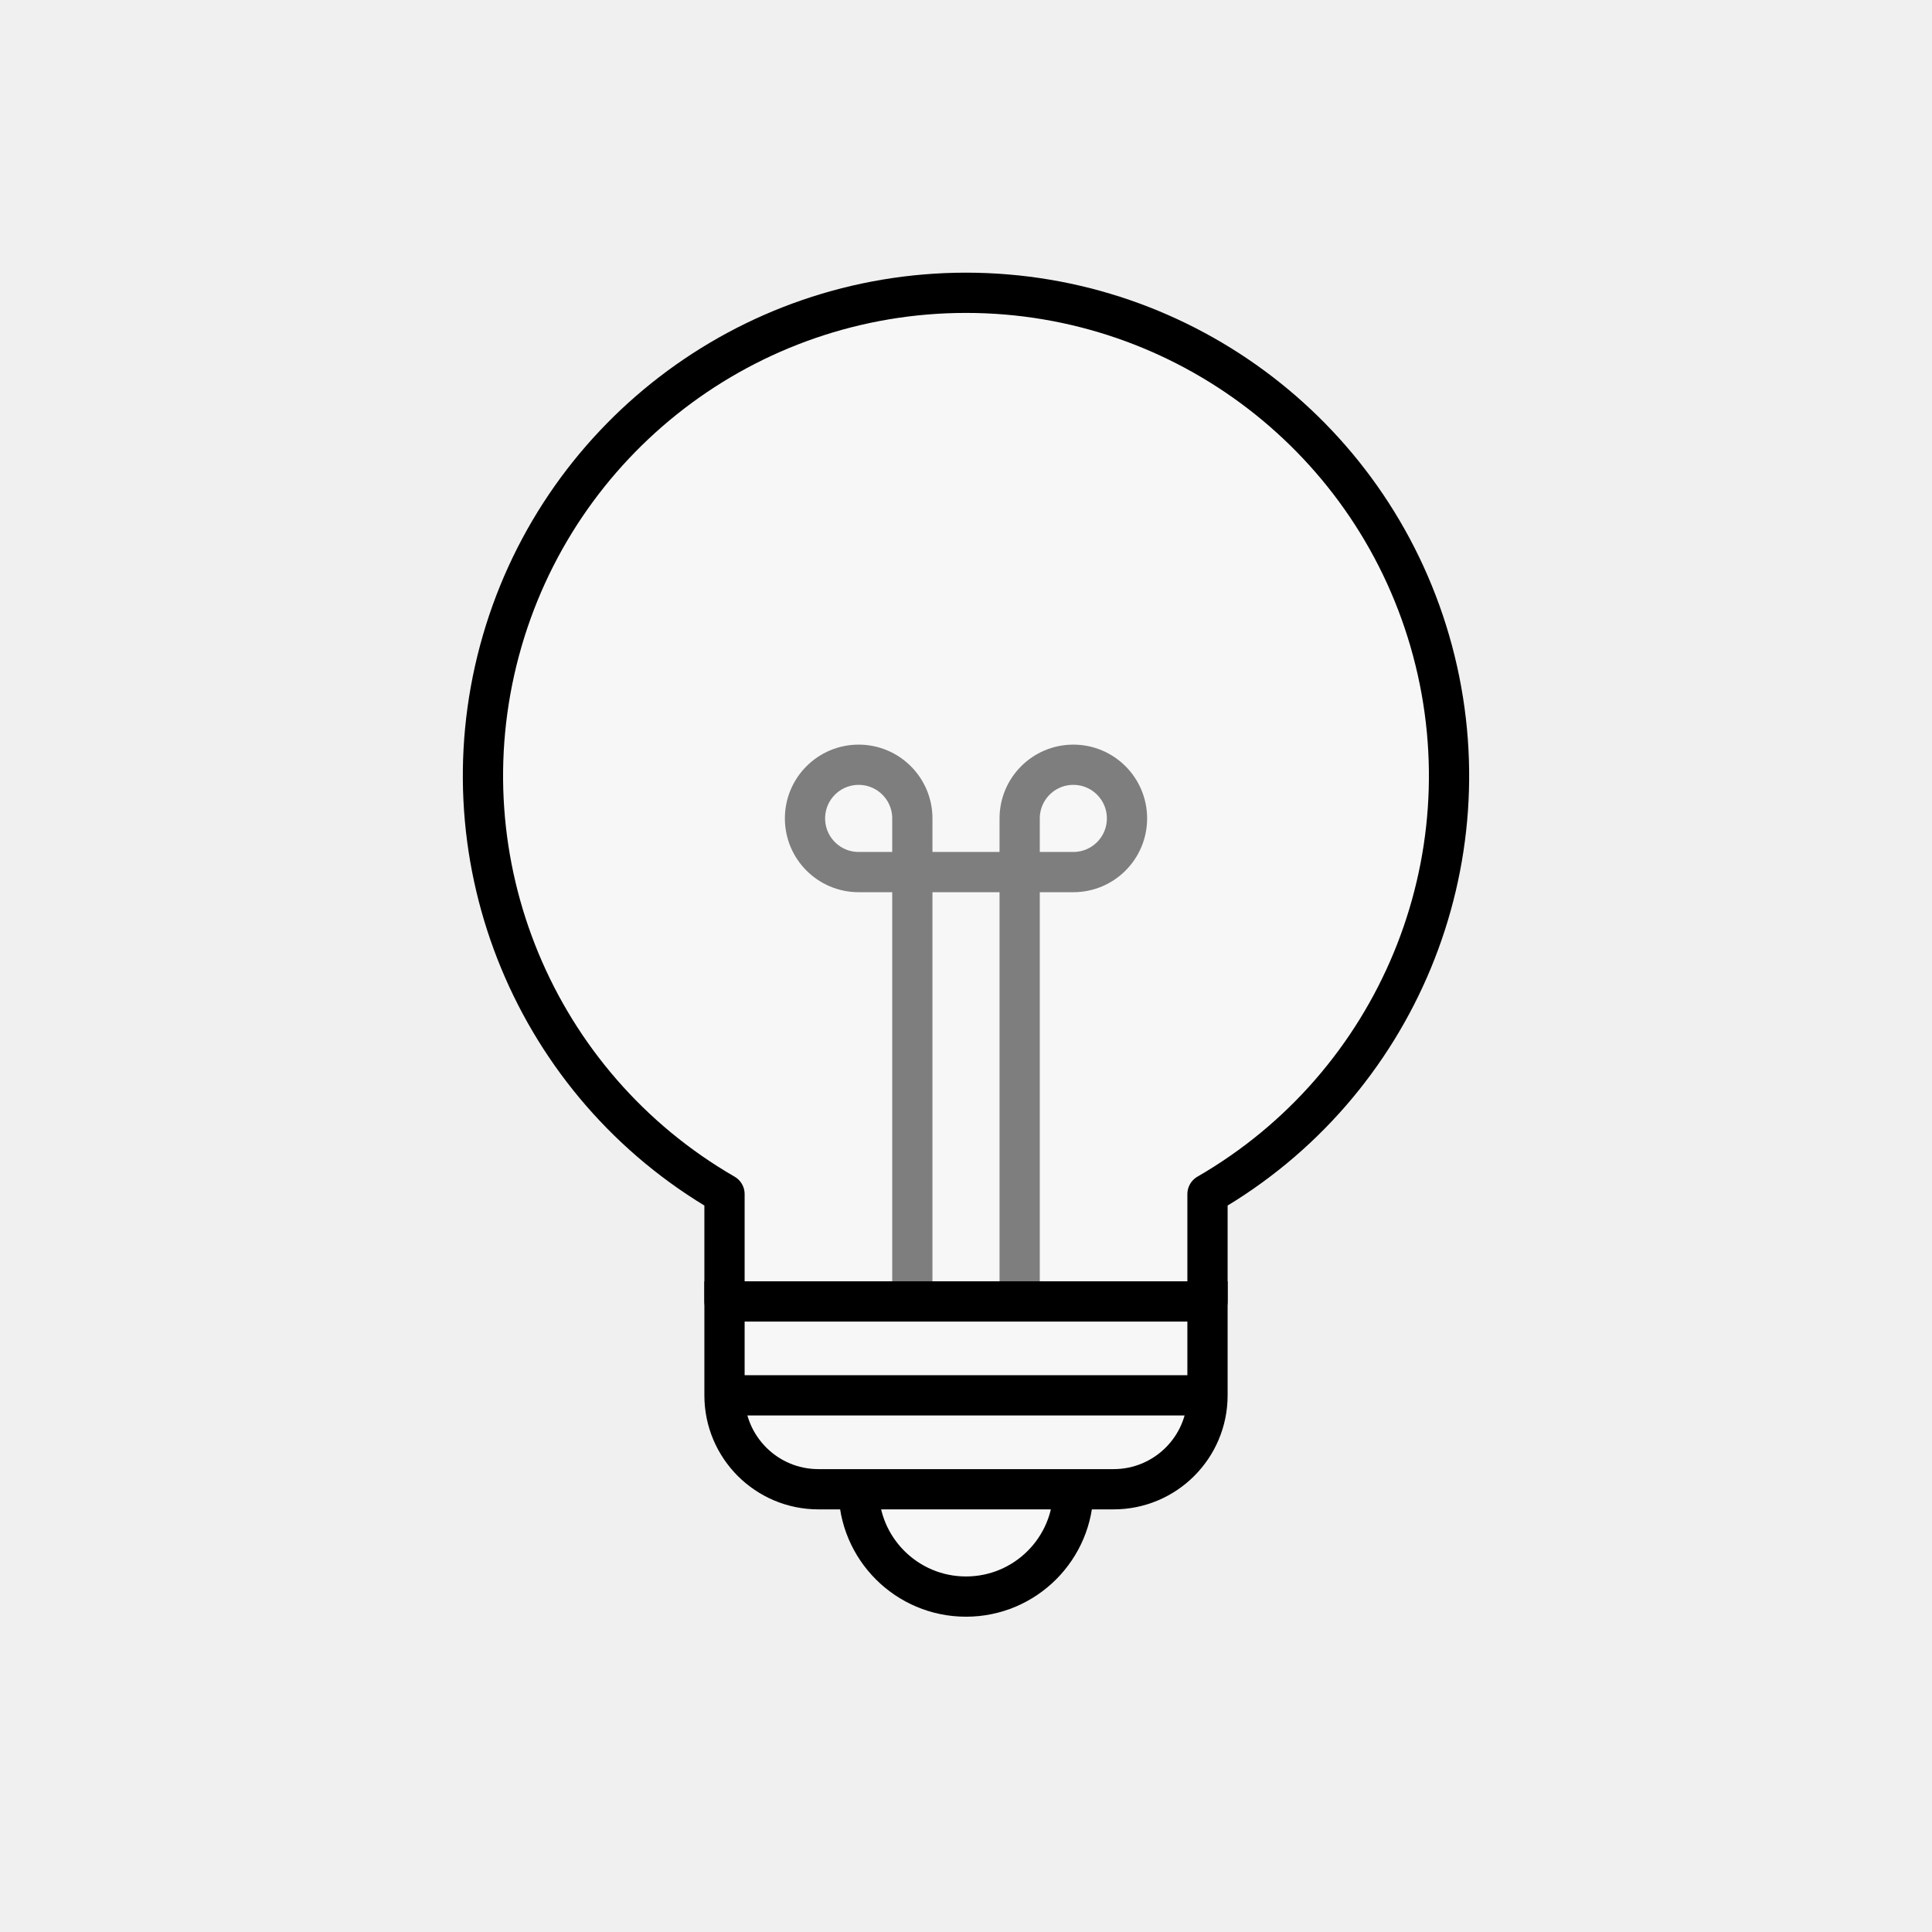
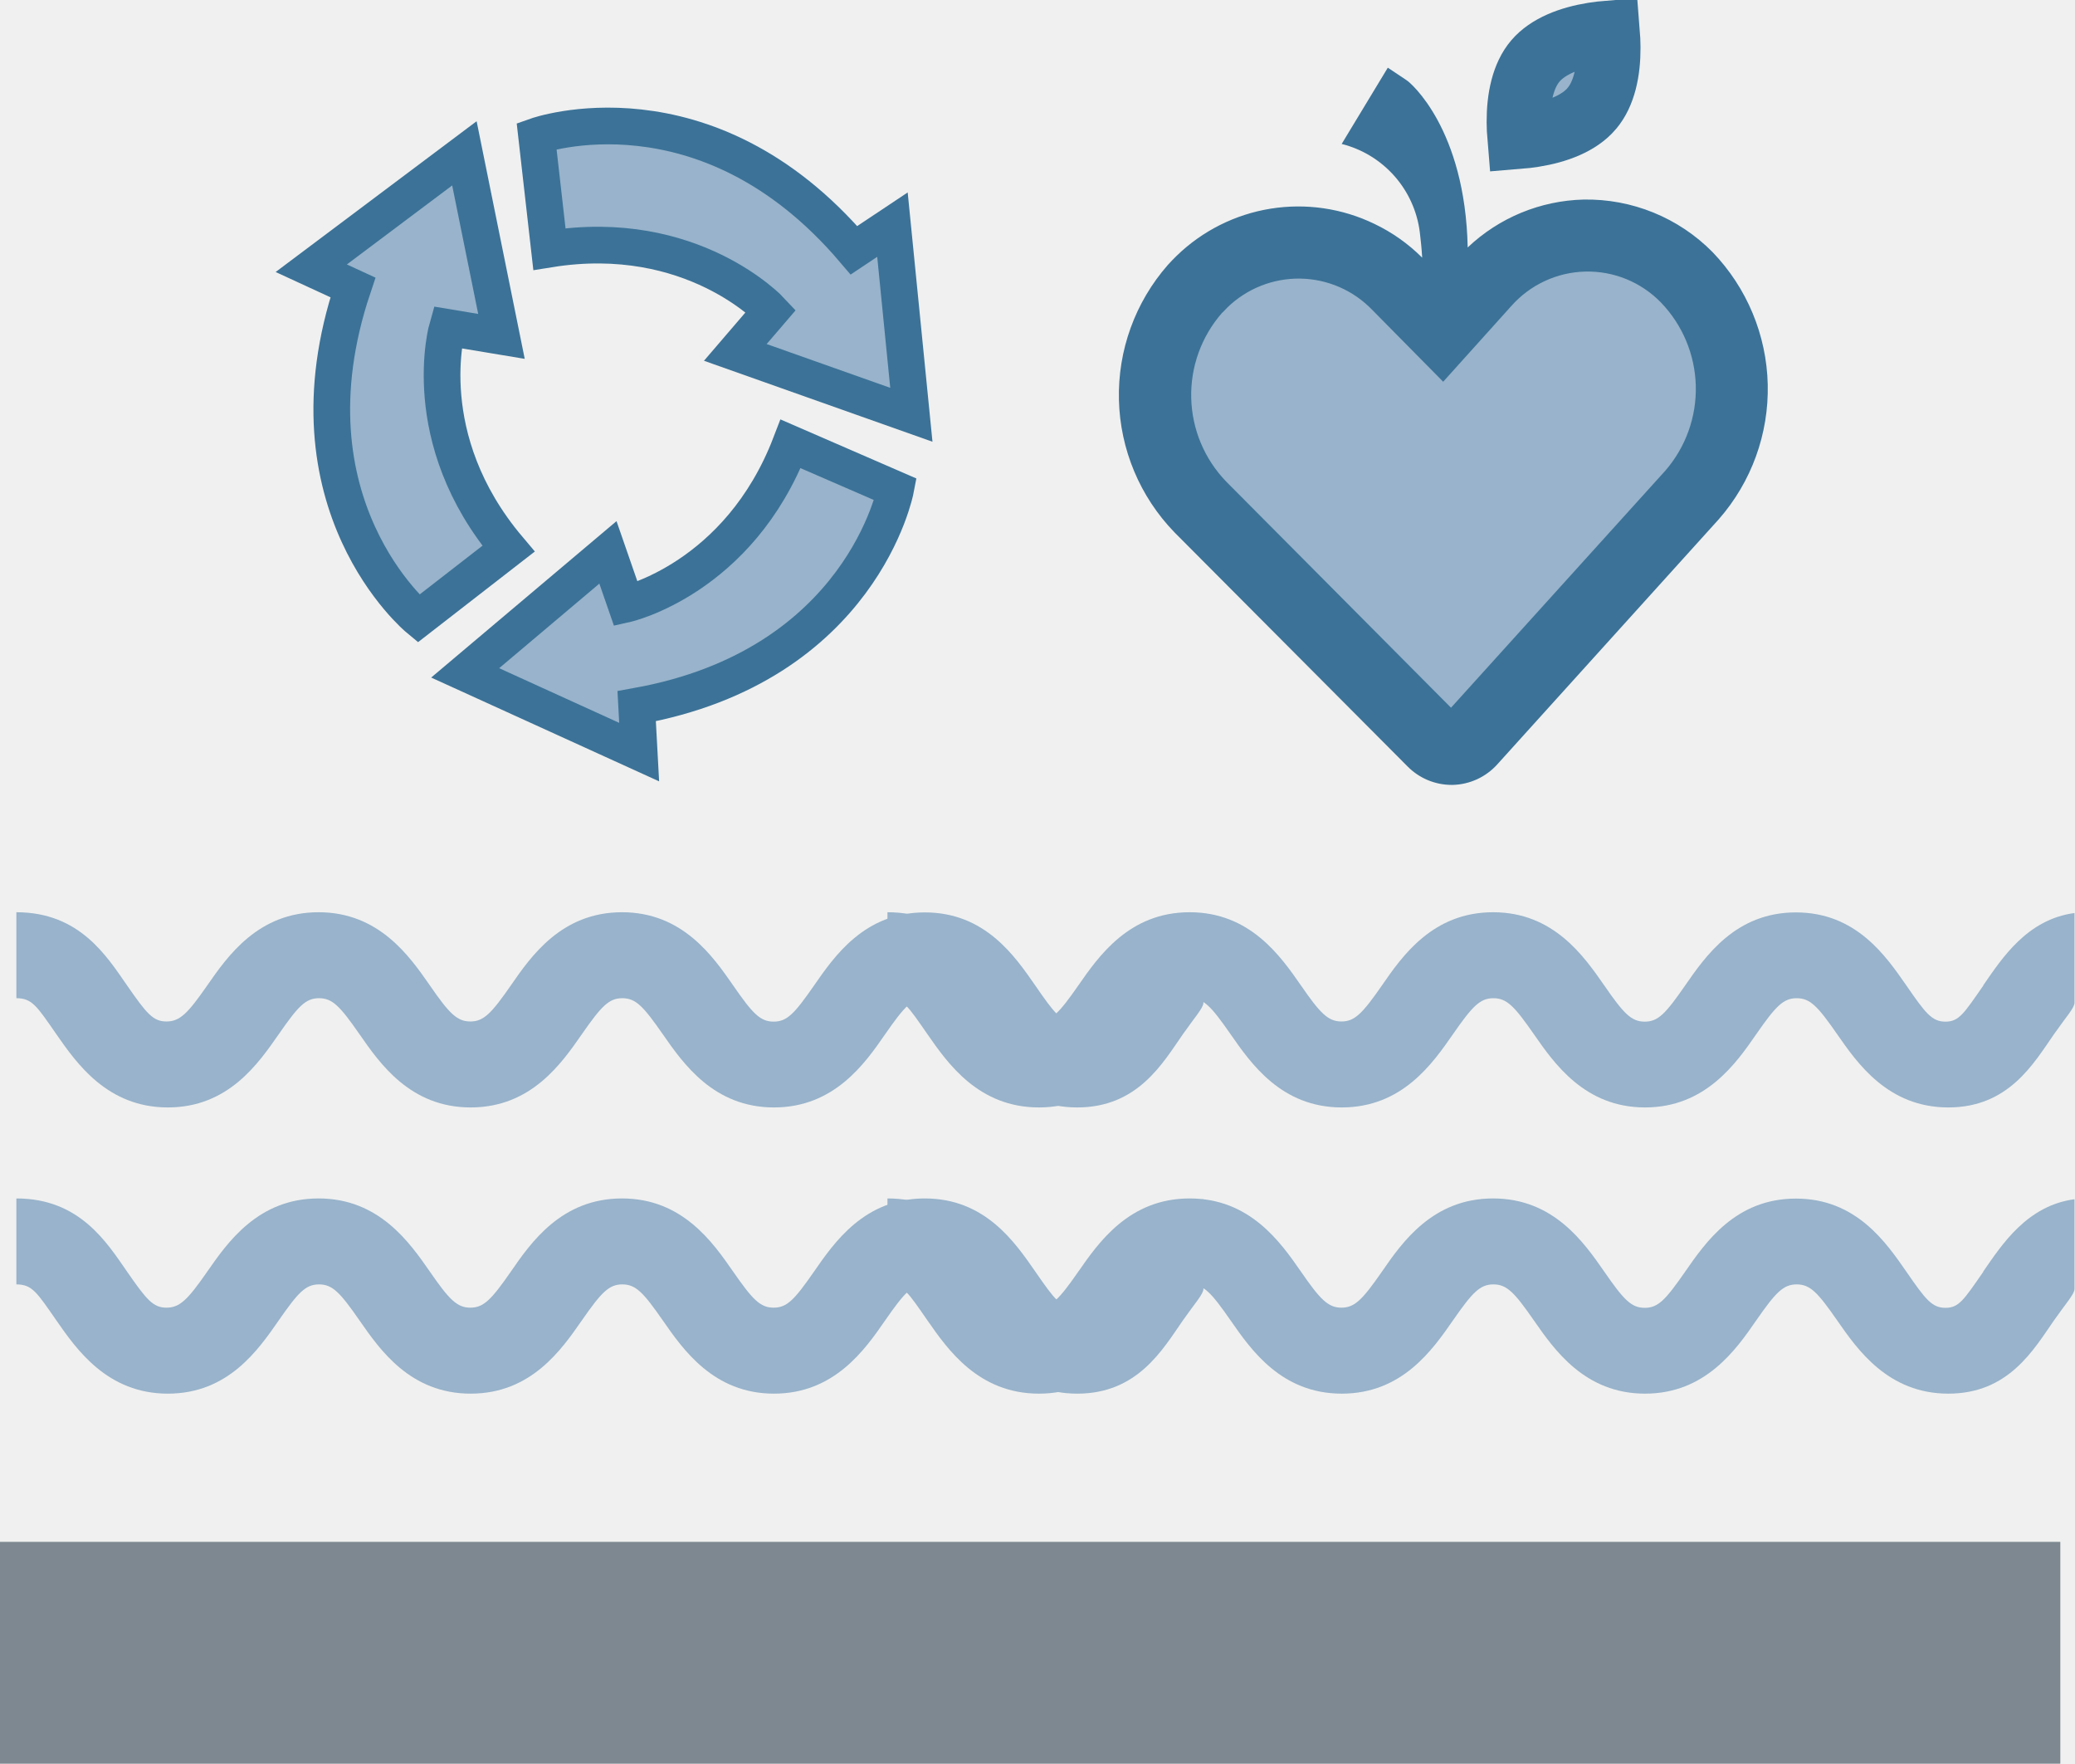
- <svg xmlns="http://www.w3.org/2000/svg" viewBox="0 0 144 144">
-   <path style="fill:none;stroke:#000000;stroke-width:3;stroke-linecap:butt;stroke-linejoin:miter;stroke-dasharray:none;stroke-opacity:1" d="M 68,97 V 61 a 4,4 0 1 0 -4,4 h 16 a 4,4 0 1 0 -4,-4 v 36" id="filament" />
-   <path style="fill:#ffffff;fill-opacity:0.496;stroke:#000000;stroke-width:3;stroke-linecap:butt;stroke-linejoin:miter;stroke-dasharray:none;stroke-opacity:1" d="m 54,97 h 36 v 7 a 7,7 0 0 1 -7,7 H 61 a 7,7 0 0 1 -7,-7 z m 10,14 a 8,8 0 0 0 16,0 z" id="screw" />
-   <path style="fill:none;stroke:#000000;stroke-width:3;stroke-linecap:butt;stroke-linejoin:miter;stroke-dasharray:none;stroke-opacity:1" d="M 54,104 H 90" id="screw-mid" />
-   <path style="fill:#ffffff;fill-opacity:0.496;stroke:#000000;stroke-width:3px;stroke-linecap:butt;stroke-linejoin:round;stroke-opacity:1" d="m 54,97 v -8 a 36,36 0 1 1 36,0 v 8 z" id="path1787" />
+ <svg xmlns="http://www.w3.org/2000/svg" width="100" height="85" viewBox="0 0 100 85" fill="none">
+   <path opacity="0.5" d="M99.292 74.296H0L0 84.984H99.292V74.296Z" fill="#091f2f" />
+   <path d="M53.602 61.272C52.663 62.622 52.427 63.011 51.779 63.011C51.13 63.011 50.825 62.622 49.894 61.272C48.918 59.868 47.484 57.748 44.57 57.748C41.656 57.748 40.206 59.868 39.23 61.272C38.291 62.622 37.933 63.011 37.284 63.011C36.636 63.011 36.27 62.622 35.331 61.272C34.355 59.868 32.89 57.748 29.976 57.748C27.062 57.748 25.59 59.868 24.621 61.272C23.683 62.622 23.309 63.011 22.668 63.011C22.027 63.011 21.646 62.622 20.715 61.272C19.738 59.868 18.266 57.748 15.352 57.748C12.438 57.748 10.966 59.868 9.989 61.272C9.051 62.622 8.669 63.011 8.021 63.011C7.373 63.011 7.06 62.622 6.122 61.272C5.145 59.868 3.841 57.748 0.789 57.748L0.789 61.89C1.552 61.89 1.781 62.279 2.719 63.629C3.696 65.033 5.176 67.154 8.09 67.154C11.004 67.154 12.453 65.033 13.43 63.629C14.368 62.279 14.727 61.89 15.375 61.89C16.023 61.89 16.39 62.279 17.328 63.629C18.304 65.033 19.769 67.154 22.683 67.154C25.597 67.154 27.062 65.033 28.038 63.629C28.977 62.279 29.343 61.89 29.991 61.89C30.64 61.89 31.006 62.279 31.944 63.629C32.921 65.033 34.393 67.154 37.3 67.154C40.206 67.154 41.686 65.033 42.655 63.629C43.593 62.279 43.959 61.89 44.608 61.89C45.256 61.89 45.622 62.279 46.561 63.629C47.537 65.033 49.009 67.154 51.916 67.154C54.822 67.154 56.028 65.033 57.004 63.629C57.569 62.821 57.996 62.355 57.996 62.111V57.786C55.707 58.091 54.494 59.975 53.602 61.264V61.272Z" fill="#98b3cb" />
+   <path d="M53.602 47.489C52.664 48.839 52.427 49.228 51.779 49.228C51.13 49.228 50.825 48.839 49.894 47.489C48.918 46.086 47.484 43.965 44.57 43.965C41.656 43.965 40.206 46.086 39.23 47.489C38.291 48.839 37.933 49.228 37.284 49.228C36.636 49.228 36.27 48.839 35.331 47.481C34.355 46.078 32.89 43.957 29.976 43.957C27.062 43.957 25.59 46.078 24.621 47.481C23.683 48.832 23.309 49.221 22.668 49.221C22.027 49.221 21.646 48.832 20.715 47.481C19.739 46.078 18.266 43.957 15.352 43.957C12.438 43.957 10.966 46.078 9.989 47.481C9.051 48.832 8.67 49.221 8.021 49.221C7.373 49.221 7.06 48.832 6.122 47.481C5.145 46.078 3.841 43.957 0.789 43.957L0.789 48.099C1.552 48.099 1.781 48.489 2.719 49.839C3.696 51.242 5.176 53.363 8.09 53.363C11.004 53.363 12.453 51.242 13.43 49.839C14.368 48.489 14.727 48.099 15.375 48.099C16.023 48.099 16.39 48.489 17.328 49.839C18.304 51.242 19.769 53.363 22.683 53.363C25.597 53.363 27.062 51.242 28.038 49.839C28.977 48.489 29.343 48.099 29.991 48.099C30.64 48.099 31.006 48.489 31.944 49.839C32.921 51.242 34.393 53.363 37.3 53.363C40.206 53.363 41.686 51.242 42.655 49.839C43.593 48.489 43.959 48.099 44.608 48.099C45.256 48.099 45.622 48.489 46.561 49.839C47.537 51.242 49.01 53.363 51.916 53.363C54.822 53.363 56.028 51.242 57.004 49.839C57.569 49.03 57.996 48.565 57.996 48.321V43.995C55.707 44.3 54.495 46.185 53.602 47.474V47.489Z" fill="#98b3cb" />
+   <path d="M95.582 47.489C94.644 48.84 94.407 49.229 93.759 49.229C93.111 49.229 92.805 48.84 91.875 47.489C90.898 46.086 89.464 43.965 86.55 43.965C83.636 43.965 82.186 46.086 81.21 47.489C80.272 48.84 79.913 49.229 79.265 49.229C78.616 49.229 78.25 48.84 77.312 47.482C76.335 46.078 74.871 43.957 71.956 43.957C69.042 43.957 67.57 46.078 66.601 47.482C65.663 48.832 65.289 49.221 64.648 49.221C64.007 49.221 63.626 48.832 62.695 47.482C61.719 46.078 60.246 43.957 57.332 43.957C54.418 43.957 52.946 46.078 51.969 47.482C51.031 48.832 50.65 49.221 50.001 49.221C49.353 49.221 49.04 48.832 48.102 47.482C47.125 46.078 45.821 43.957 42.769 43.957V48.1C43.532 48.1 43.761 48.489 44.699 49.839C45.676 51.242 47.156 53.363 50.07 53.363C52.984 53.363 54.434 51.242 55.41 49.839C56.348 48.489 56.707 48.1 57.355 48.1C58.004 48.1 58.37 48.489 59.308 49.839C60.285 51.242 61.749 53.363 64.663 53.363C67.578 53.363 69.042 51.242 70.019 49.839C70.957 48.489 71.323 48.1 71.972 48.1C72.62 48.1 72.986 48.489 73.925 49.839C74.901 51.242 76.373 53.363 79.28 53.363C82.186 53.363 83.666 51.242 84.635 49.839C85.573 48.489 85.94 48.1 86.588 48.1C87.237 48.1 87.603 48.489 88.541 49.839C89.517 51.242 90.99 53.363 93.896 53.363C96.803 53.363 98.008 51.242 98.984 49.839C99.549 49.03 99.976 48.565 99.976 48.321V43.995C97.688 44.3 96.475 46.185 95.582 47.474V47.489Z" fill="#98b3cb" />
+   <path d="M95.582 61.28C94.644 62.63 94.407 63.019 93.759 63.019C93.111 63.019 92.805 62.63 91.875 61.28C90.898 59.876 89.464 57.755 86.55 57.755C83.636 57.755 82.186 59.876 81.21 61.28C80.272 62.63 79.913 63.019 79.265 63.019C78.616 63.019 78.25 62.63 77.312 61.272C76.335 59.868 74.871 57.748 71.956 57.748C69.042 57.748 67.57 59.868 66.601 61.272C65.663 62.622 65.289 63.011 64.648 63.011C64.007 63.011 63.626 62.622 62.695 61.272C61.719 59.868 60.246 57.748 57.332 57.748C54.418 57.748 52.946 59.868 51.969 61.272C51.031 62.622 50.65 63.011 50.001 63.011C49.353 63.011 49.04 62.622 48.102 61.272C47.125 59.868 45.821 57.748 42.769 57.748V61.89C43.532 61.89 43.761 62.279 44.699 63.629C45.676 65.033 47.156 67.154 50.07 67.154C52.984 67.154 54.434 65.033 55.41 63.629C56.348 62.279 56.707 61.89 57.355 61.89C58.004 61.89 58.37 62.279 59.308 63.629C60.285 65.033 61.749 67.154 64.663 67.154C67.578 67.154 69.042 65.033 70.019 63.629C70.957 62.279 71.323 61.89 71.972 61.89C72.62 61.89 72.986 62.279 73.925 63.629C74.901 65.033 76.373 67.154 79.28 67.154C82.186 67.154 83.666 65.033 84.635 63.629C85.573 62.279 85.94 61.89 86.588 61.89C87.237 61.89 87.603 62.279 88.541 63.629C89.517 65.033 90.99 67.154 93.896 67.154C96.803 67.154 98.008 65.033 98.984 63.629C99.549 62.821 99.976 62.355 99.976 62.111V57.786C97.688 58.091 96.475 59.975 95.582 61.264V61.28Z" fill="#98b3cb" />
+   <path d="M30.803 36.241L22.418 32.423L29.298 26.617L30.163 29.111C30.163 29.111 35.604 27.893 38.103 21.387L43.161 23.584C43.161 23.584 41.545 32.083 30.683 34.029L30.803 36.241Z" fill="#98b3cb" stroke="#3c7297" stroke-width="1.768" stroke-miterlimit="10" stroke-linecap="round" />
+   <path d="M20.166 29.809C20.166 29.809 13.502 24.307 17.008 13.851L15 12.925L22.381 7.388L24.167 16.209L21.562 15.776C21.562 15.776 20.014 21.127 24.506 26.441L20.166 29.809Z" fill="#98b3cb" stroke="#3c7297" stroke-width="1.768" stroke-miterlimit="10" stroke-linecap="round" />
+   <path d="M43.921 19.987L35.437 16.981L37.155 14.979C37.155 14.979 33.364 10.895 26.478 12.001L25.86 6.551C25.86 6.551 34.007 3.659 41.156 12.059L43.01 10.824L43.921 19.987Z" fill="#98b3cb" stroke="#3c7297" stroke-width="1.768" stroke-miterlimit="10" stroke-linecap="round" />
+   <path d="M69.505 34.135C69.241 34.647 69.241 34.647 69.241 34.647L69.24 34.647L69.239 34.646L69.234 34.643L69.215 34.633C69.199 34.625 69.176 34.613 69.146 34.597C69.086 34.565 68.999 34.518 68.889 34.456C68.667 34.332 68.349 34.15 67.959 33.913C67.181 33.438 66.113 32.743 64.956 31.859C62.654 30.099 59.941 27.546 58.477 24.442L58.089 23.619H58.998H63.253L63.571 23.396L64.507 20.072L65.065 18.094H64.793L63.548 22.983L63.437 23.416H62.989H58.463H58.037L57.912 23.009C57.624 22.07 57.424 21.015 57.424 19.953C57.424 15.774 60.641 12.424 64.615 12.424C66.465 12.424 68.171 13.14 69.497 14.412C70.75 13.14 72.446 12.429 74.296 12.429C78.354 12.429 81.576 15.775 81.576 19.959C81.576 21.021 81.376 22.091 80.989 23.059L80.845 23.422H80.454H76.286H75.846L75.73 22.997L74.401 18.1H74.248L74.76 20.084L75.612 23.381L75.998 23.619H80.002H80.911L80.523 24.441C79.059 27.549 76.349 30.101 74.05 31.861C72.894 32.745 71.828 33.44 71.05 33.913C70.661 34.15 70.343 34.333 70.122 34.456C70.011 34.518 69.924 34.565 69.865 34.597C69.835 34.613 69.812 34.625 69.796 34.633L69.778 34.643L69.772 34.646L69.771 34.647L69.77 34.647C69.77 34.647 69.77 34.647 69.505 34.135ZM69.505 34.135L69.241 34.647L69.505 34.784L69.77 34.647L69.505 34.135ZM74.015 18.1H74.157L73.645 20.085L72.788 23.4L72.476 23.619H70.31H69.868L69.754 24.047L68.423 29.047H67.945L65.62 20.084L65.104 18.094H65.258L67.598 26.965L68.129 28.98L68.708 26.979L69.654 23.712L69.983 23.422H72.13H72.57L72.686 22.997L74.015 18.1Z" fill="#98b3cb" stroke="#98b3cb" stroke-width="1.152" />
+   <path d="M82.532 12.147C81.722 11.326 80.753 10.678 79.684 10.243C78.616 9.808 77.47 9.595 76.317 9.616C74.233 9.668 72.243 10.49 70.732 11.924C70.612 6.212 67.97 3.974 67.793 3.87L66.882 3.262L64.659 6.936C65.641 7.183 66.526 7.721 67.198 8.479C67.869 9.237 68.297 10.181 68.424 11.186C68.47 11.57 68.512 11.955 68.539 12.416C67.869 11.745 67.088 11.194 66.232 10.786C64.678 10.035 62.931 9.781 61.228 10.056C59.524 10.331 57.947 11.123 56.708 12.324C56.566 12.463 56.428 12.605 56.278 12.77C54.705 14.565 53.865 16.886 53.924 19.271C53.983 21.657 54.937 23.933 56.597 25.648L67.835 36.932C68.111 37.212 68.439 37.434 68.801 37.587C69.163 37.739 69.551 37.819 69.943 37.821H70.013C70.417 37.811 70.815 37.718 71.182 37.55C71.55 37.381 71.879 37.14 72.151 36.84L82.836 25.017C84.407 23.224 85.248 20.906 85.192 18.523C85.136 16.139 84.186 13.864 82.532 12.147ZM59.151 14.816C59.616 14.365 60.166 14.009 60.769 13.77C61.372 13.531 62.017 13.414 62.665 13.424C63.314 13.435 63.954 13.574 64.549 13.832C65.144 14.091 65.681 14.465 66.132 14.932L69.551 18.394L72.836 14.743C73.284 14.237 73.832 13.828 74.445 13.543C75.058 13.257 75.724 13.102 76.4 13.086C77.076 13.069 77.748 13.193 78.375 13.448C79.001 13.704 79.568 14.086 80.04 14.57C81.084 15.65 81.685 17.083 81.725 18.584C81.765 20.086 81.24 21.548 80.255 22.682L69.928 34.102L59.093 23.205C58.048 22.124 57.446 20.689 57.408 19.186C57.369 17.682 57.897 16.219 58.885 15.086C58.989 14.997 59.058 14.905 59.151 14.816Z" fill="#3c7297" />
+   <path d="M76.708 5.233L76.706 5.236C76.105 5.942 75.057 6.342 73.925 6.523C73.673 6.564 73.431 6.591 73.208 6.609C73.189 6.385 73.176 6.14 73.175 5.882C73.17 4.734 73.396 3.637 73.998 2.934C74.605 2.225 75.656 1.826 76.785 1.646C77.036 1.606 77.277 1.579 77.499 1.561C77.517 1.785 77.53 2.03 77.531 2.287C77.536 3.433 77.311 4.53 76.708 5.233Z" fill="#98b3cb" stroke="#3c7297" stroke-width="3.06" />
</svg>
